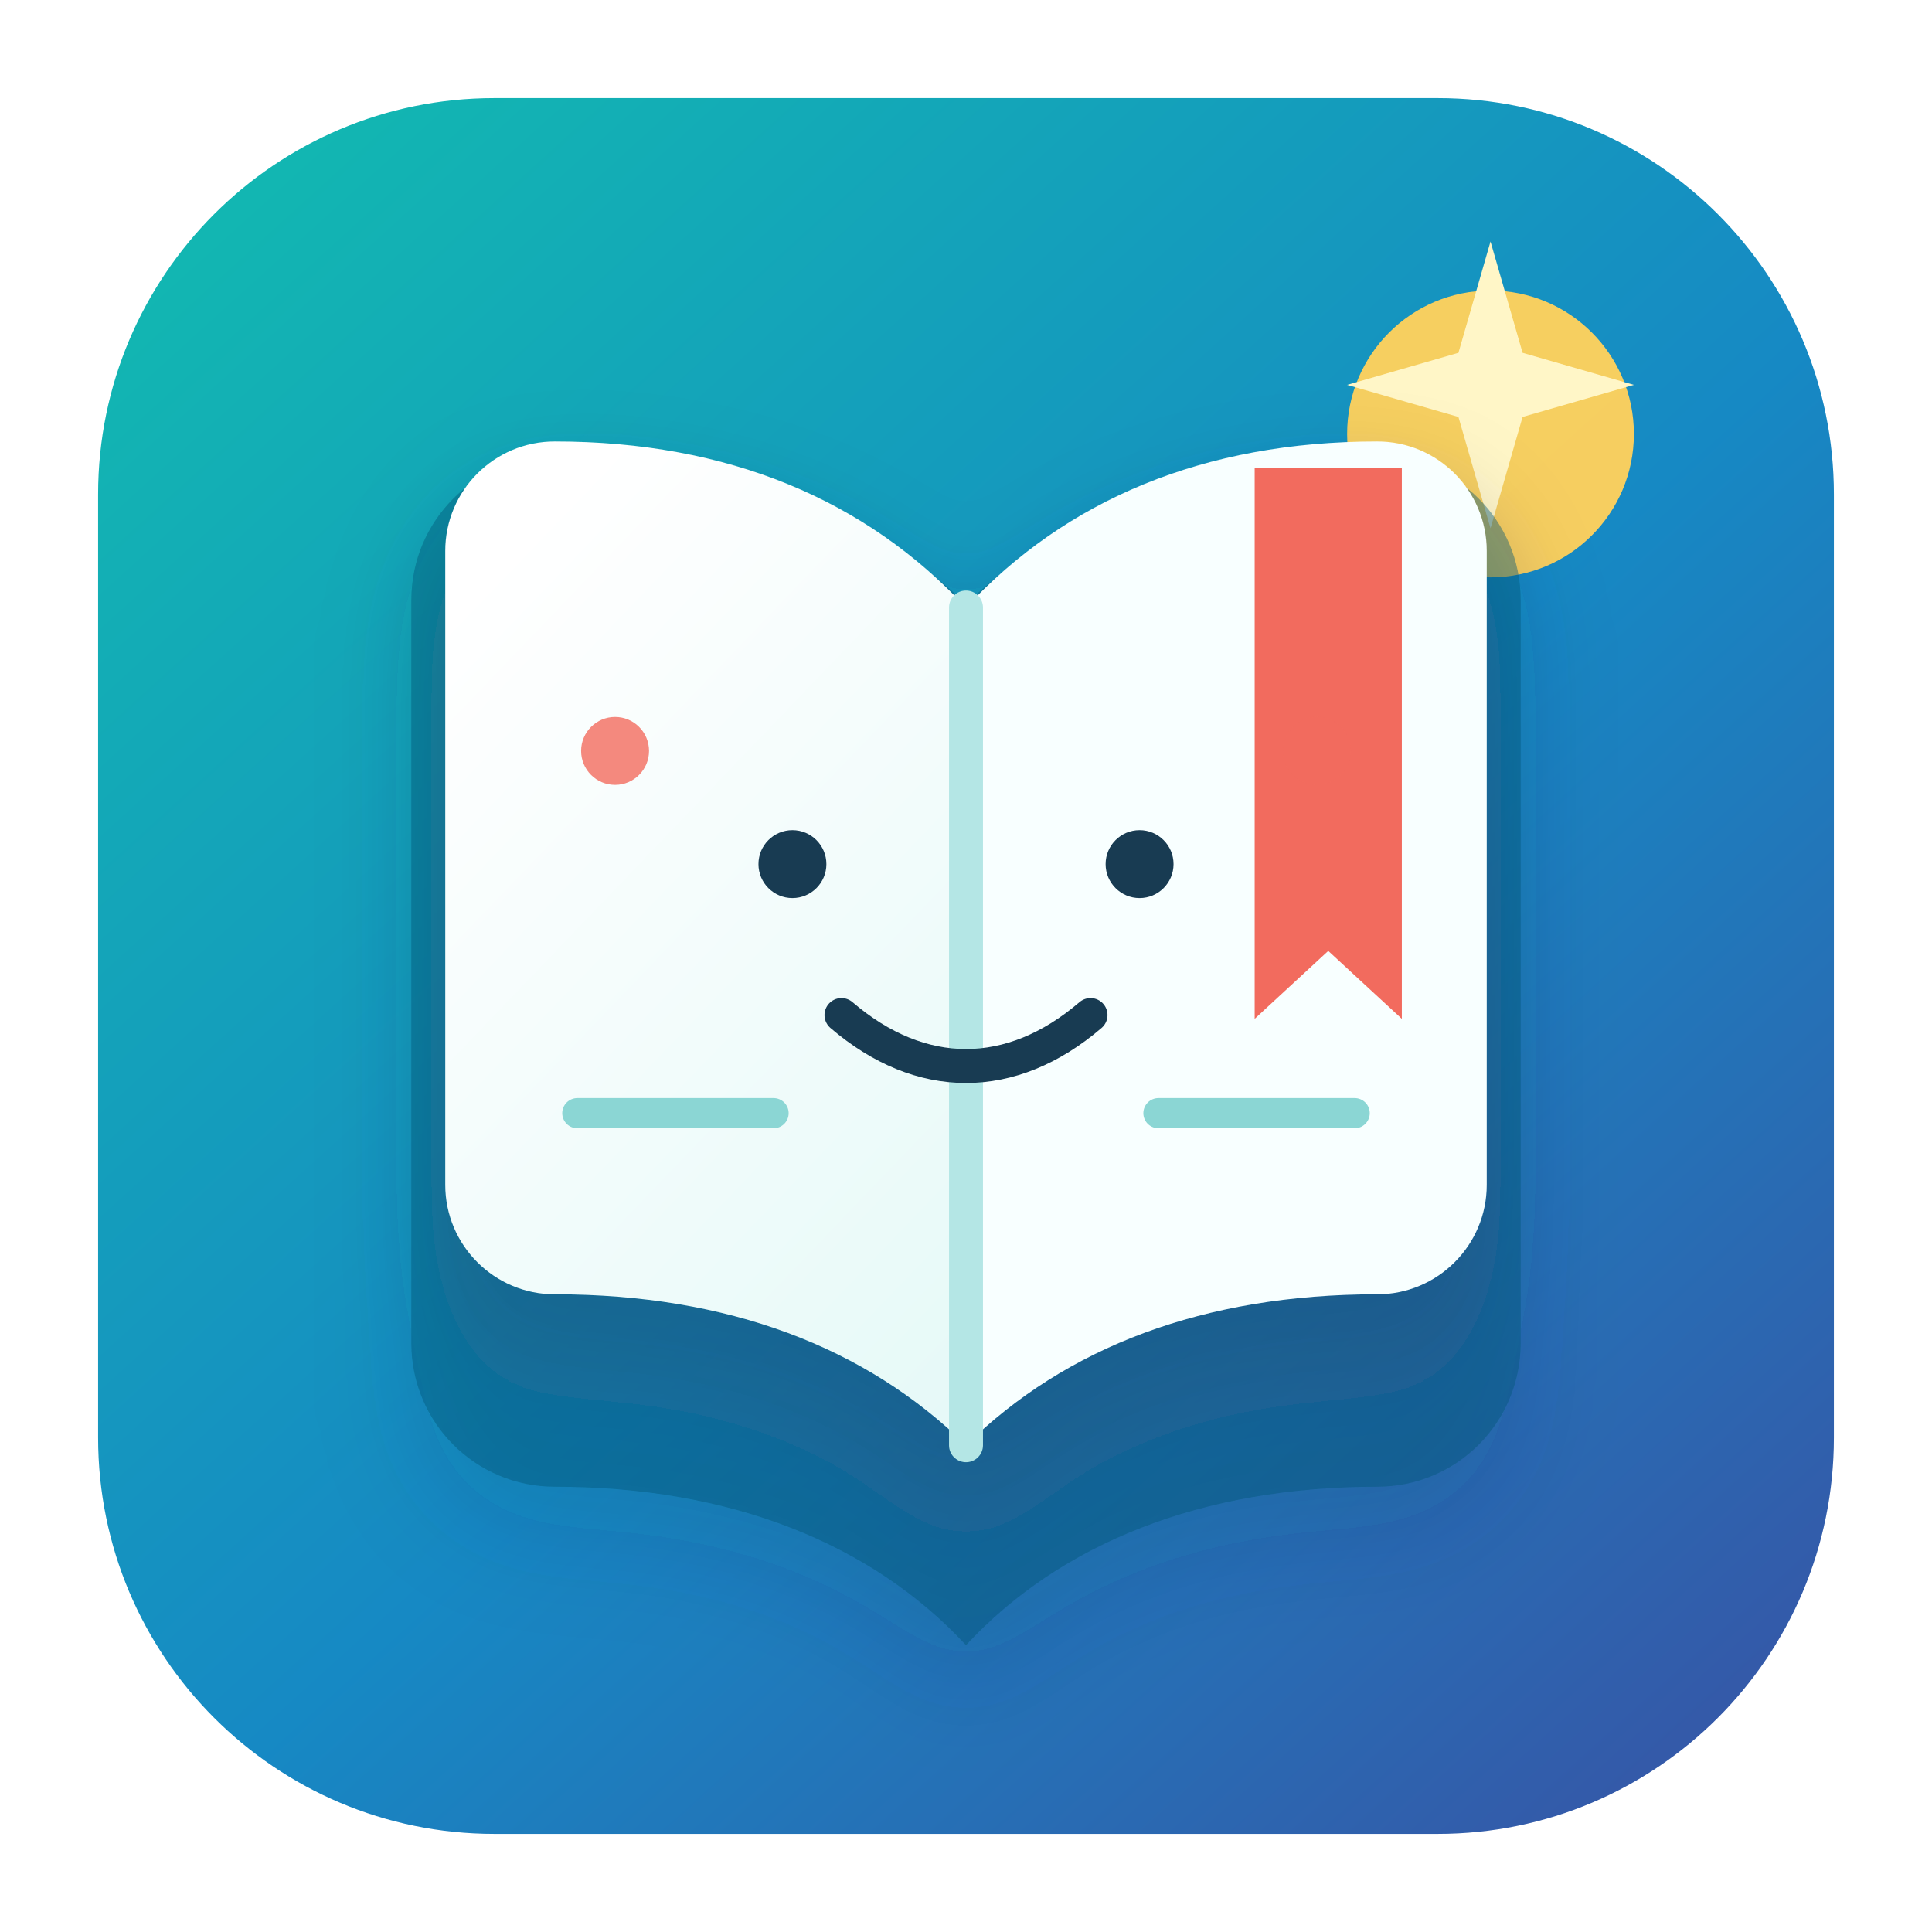
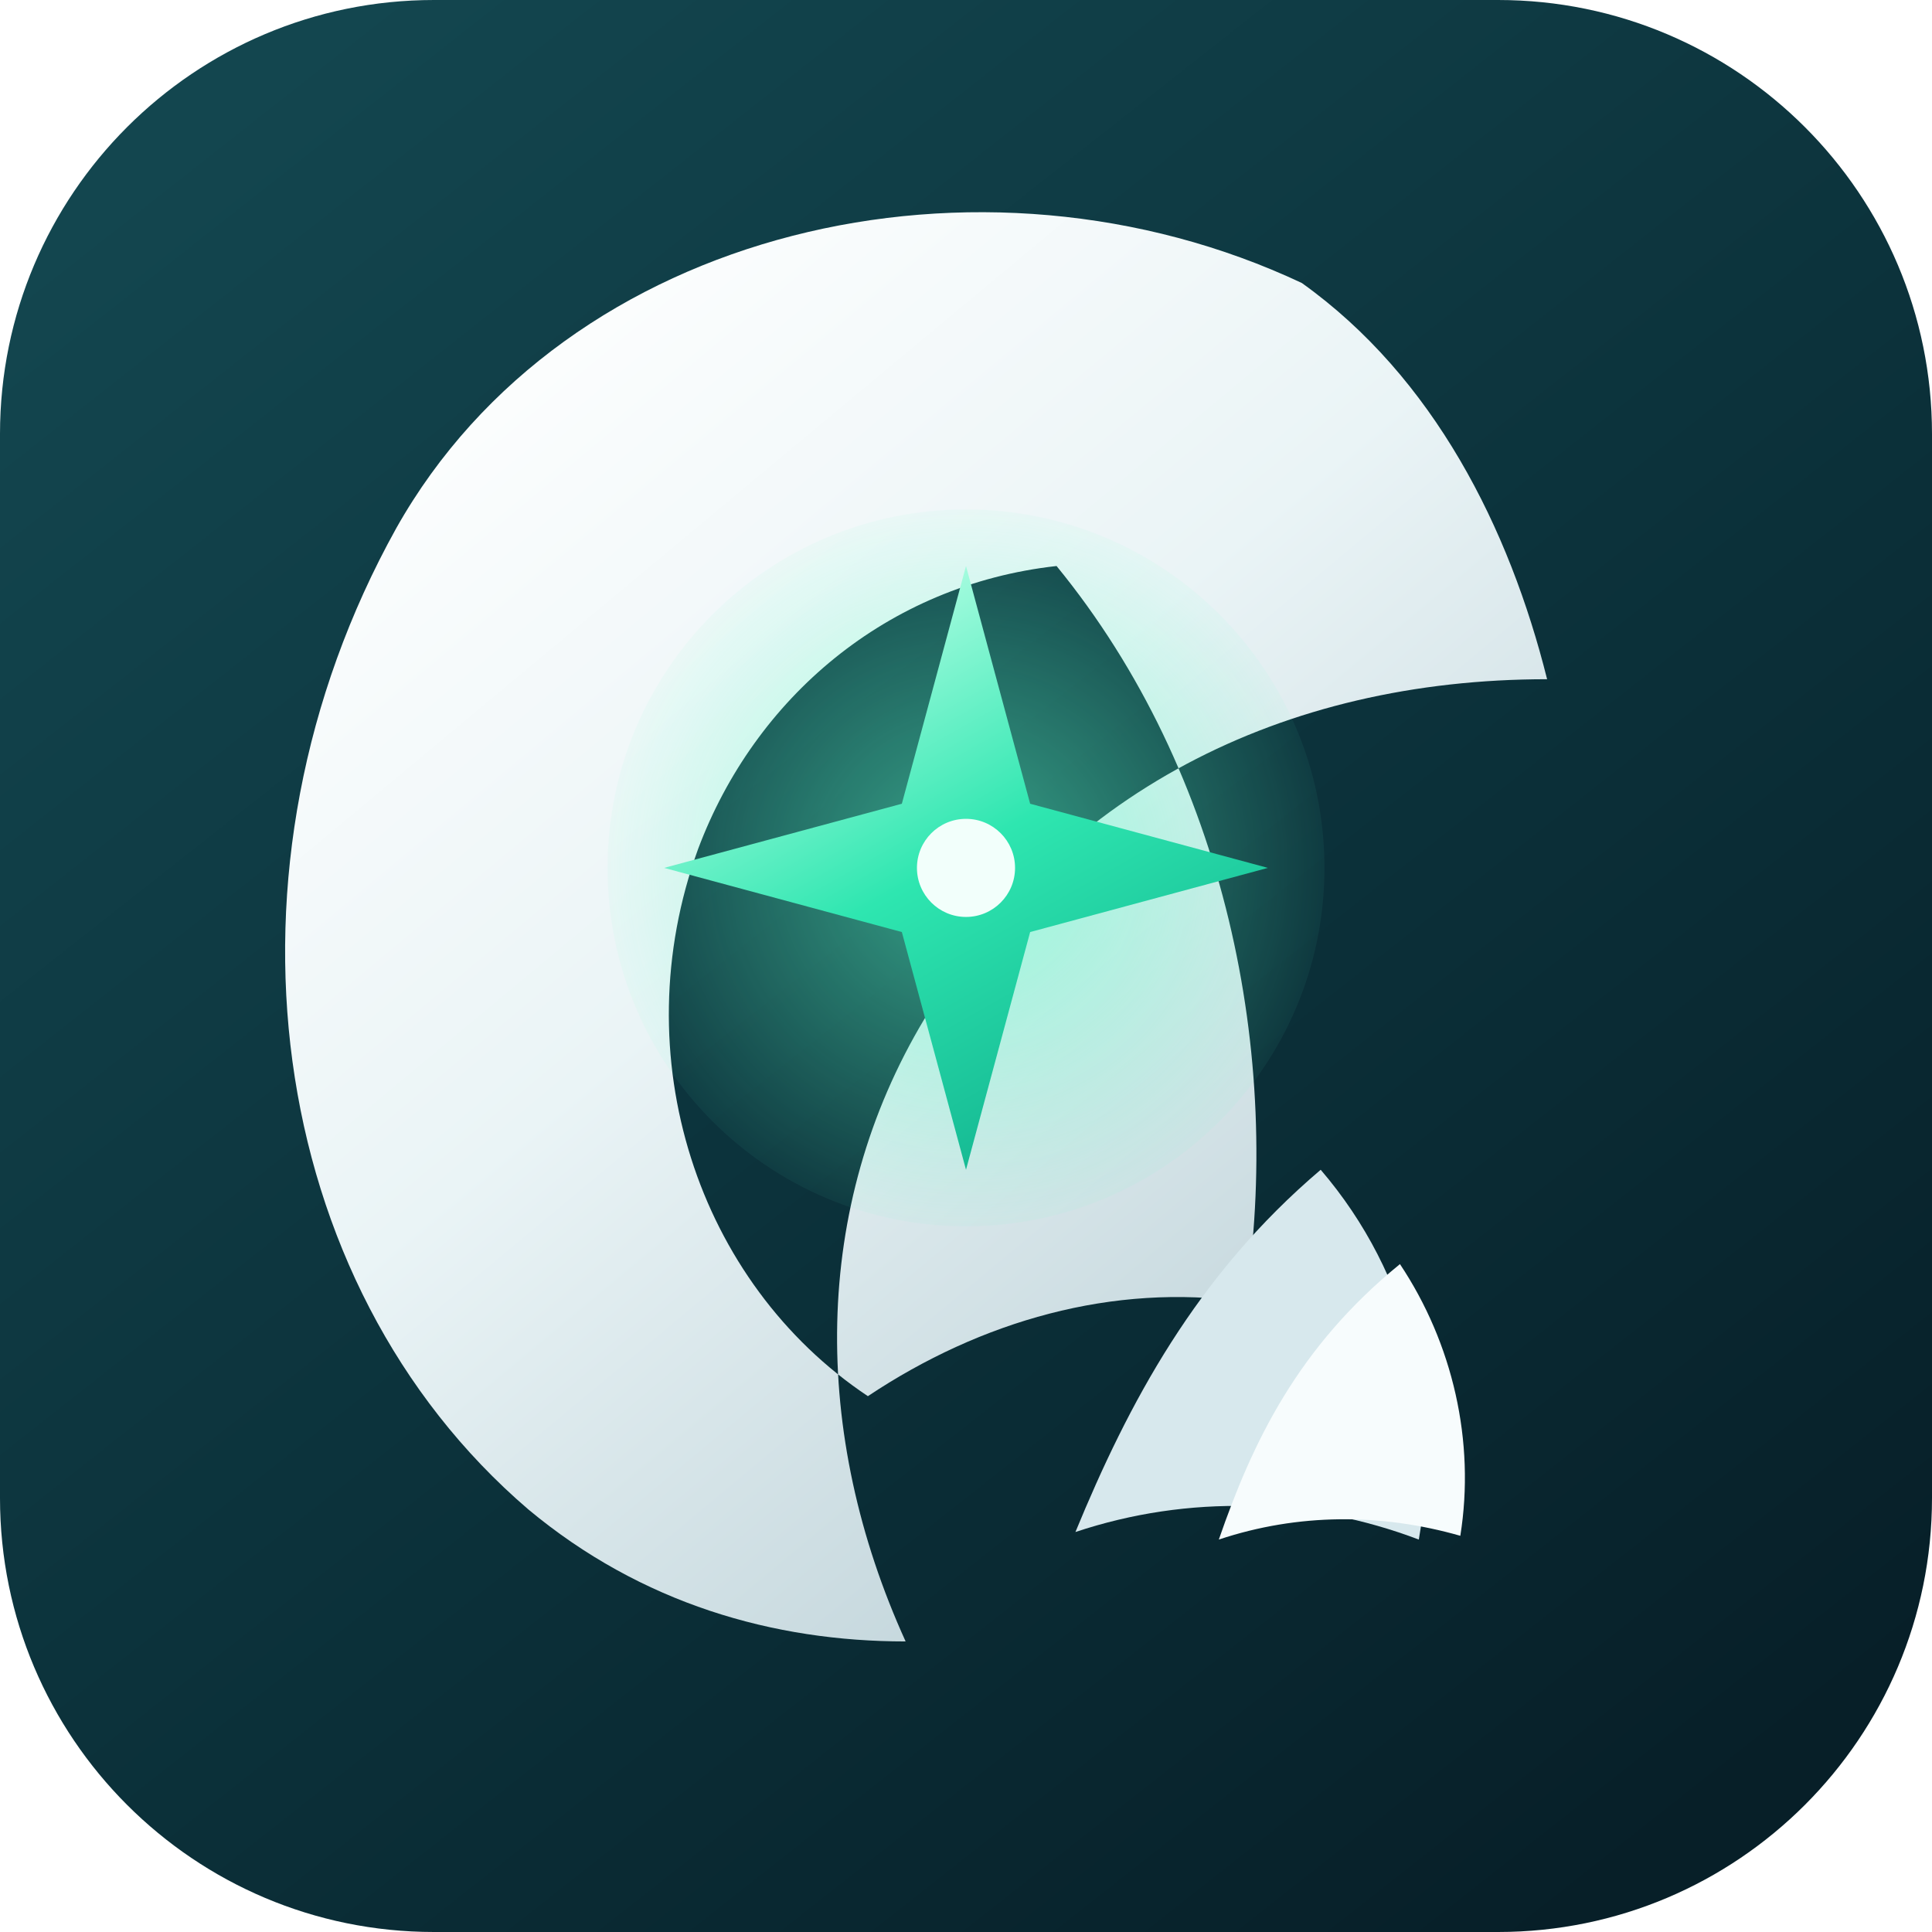
<svg xmlns="http://www.w3.org/2000/svg" width="1024" height="1024" viewBox="0 0 1024 1024">
  <defs>
-     <linearGradient id="bg" x1="120" y1="80" x2="900" y2="940" gradientUnits="userSpaceOnUse">
-       <stop offset="0" stop-color="#12B8B1" />
-       <stop offset="0.55" stop-color="#1689C4" />
-       <stop offset="1" stop-color="#3558A8" />
+     <linearGradient id="plate" x1="140" y1="40" x2="880" y2="980" gradientUnits="userSpaceOnUse">
+       <stop offset="0" stop-color="#13464F" />
+       <stop offset="0.5" stop-color="#0C333C" />
+       <stop offset="1" stop-color="#071F28" />
    </linearGradient>
-     <linearGradient id="book" x1="260" y1="300" x2="740" y2="760" gradientUnits="userSpaceOnUse">
+     <linearGradient id="tail" x1="220" y1="160" x2="820" y2="880" gradientUnits="userSpaceOnUse">
      <stop offset="0" stop-color="#FFFFFF" />
-       <stop offset="1" stop-color="#DDF7F5" />
+       <stop offset="0.4" stop-color="#EAF4F6" />
+       <stop offset="1" stop-color="#AFC6CE" />
    </linearGradient>
-     <filter id="shadow" x="-30%" y="-30%" width="160%" height="160%">
-       <feDropShadow dx="0" dy="28" stdDeviation="26" flood-color="#12324F" flood-opacity="0.28" />
-     </filter>
+     <radialGradient id="sparkGlow" cx="512" cy="460" r="210" gradientUnits="userSpaceOnUse">
+       <stop offset="0" stop-color="#5CFFC8" stop-opacity="0.55" />
+       <stop offset="1" stop-color="#5CFFC8" stop-opacity="0" />
+     </radialGradient>
+     <linearGradient id="spark" x1="430" y1="320" x2="600" y2="620" gradientUnits="userSpaceOnUse">
+       <stop offset="0" stop-color="#B8FFE6" />
+       <stop offset="0.45" stop-color="#2EE6B0" />
+       <stop offset="1" stop-color="#0FAE8C" />
+     </linearGradient>
  </defs>
-   <rect x="52" y="52" width="920" height="920" rx="210" fill="url(#bg)" />
-   <circle cx="790" cy="230" r="76" fill="#FFD15C" opacity="0.96" />
-   <path d="M790 128l17 59 59 17-59 17-17 59-17-59-59-17 59-17z" fill="#FFF6C7" />
-   <g filter="url(#shadow)">
-     <path d="M218 318c0-42 34-76 76-76 90 0 165 28 218 78 53-50 128-78 218-78 42 0 76 34 76 76v394c0 42-34 76-76 76-93 0-168 30-218 84-50-54-125-84-218-84-42 0-76-34-76-76V318z" fill="#0B5474" opacity="0.42" />
-     <path d="M236 292c0-32 26-58 58-58 92 0 165 31 218 88v444c-53-52-126-80-218-80-32 0-58-26-58-58V292z" fill="url(#book)" />
-     <path d="M788 292c0-32-26-58-58-58-92 0-165 31-218 88v444c53-52 126-80 218-80 32 0 58-26 58-58V292z" fill="#F8FFFF" />
-     <path d="M512 322v444" stroke="#B4E6E5" stroke-width="18" stroke-linecap="round" />
-   </g>
-   <circle cx="420" cy="458" r="18" fill="#183B52" />
-   <circle cx="604" cy="458" r="18" fill="#183B52" />
-   <path d="M446 538c42 36 90 36 132 0" fill="none" stroke="#183B52" stroke-width="18" stroke-linecap="round" />
-   <path d="M665 248h78v292l-39-36-39 36z" fill="#F26B5E" />
-   <path d="M306 590h104M614 590h104" stroke="#8BD6D4" stroke-width="16" stroke-linecap="round" />
-   <circle cx="326" cy="398" r="18" fill="#F26B5E" opacity="0.8" />
-   <circle cx="698" cy="398" r="18" fill="#F26B5E" opacity="0.8" />
+   <rect width="1024" height="1024" rx="230" fill="url(#plate)" />
+   <path fill="url(#tail)" fill-rule="evenodd" d="     M690 150     C520 70 300 120 210 280     C110 460 140 680 280 800     C340 850 410 870 480 870     C430 760 430 640 490 540     C560 420 680 360 820 360     C800 280 760 200 690 150     Z     M560 300     C470 310 400 370 370 450     C330 560 370 680 460 740     C520 700 590 680 660 690     C680 560 650 410 560 300     Z" />
+   <path fill="#D7E8ED" d="M700 620c48 56 64 128 52 196-58-22-122-24-182-4 28-68 64-136 130-192z" />
+   <path fill="#F7FCFD" d="M742 670c28 42 40 94 32 144-42-12-86-12-128 2 18-52 42-102 96-146z" />
+   <circle cx="512" cy="460" r="190" fill="url(#sparkGlow)" />
+   <path fill="url(#spark)" d="M512 300l34 126 126 34-126 34-34 126-34-126-126-34 126-34z" />
+   <circle cx="512" cy="460" r="26" fill="#F2FFFB" />
</svg>
